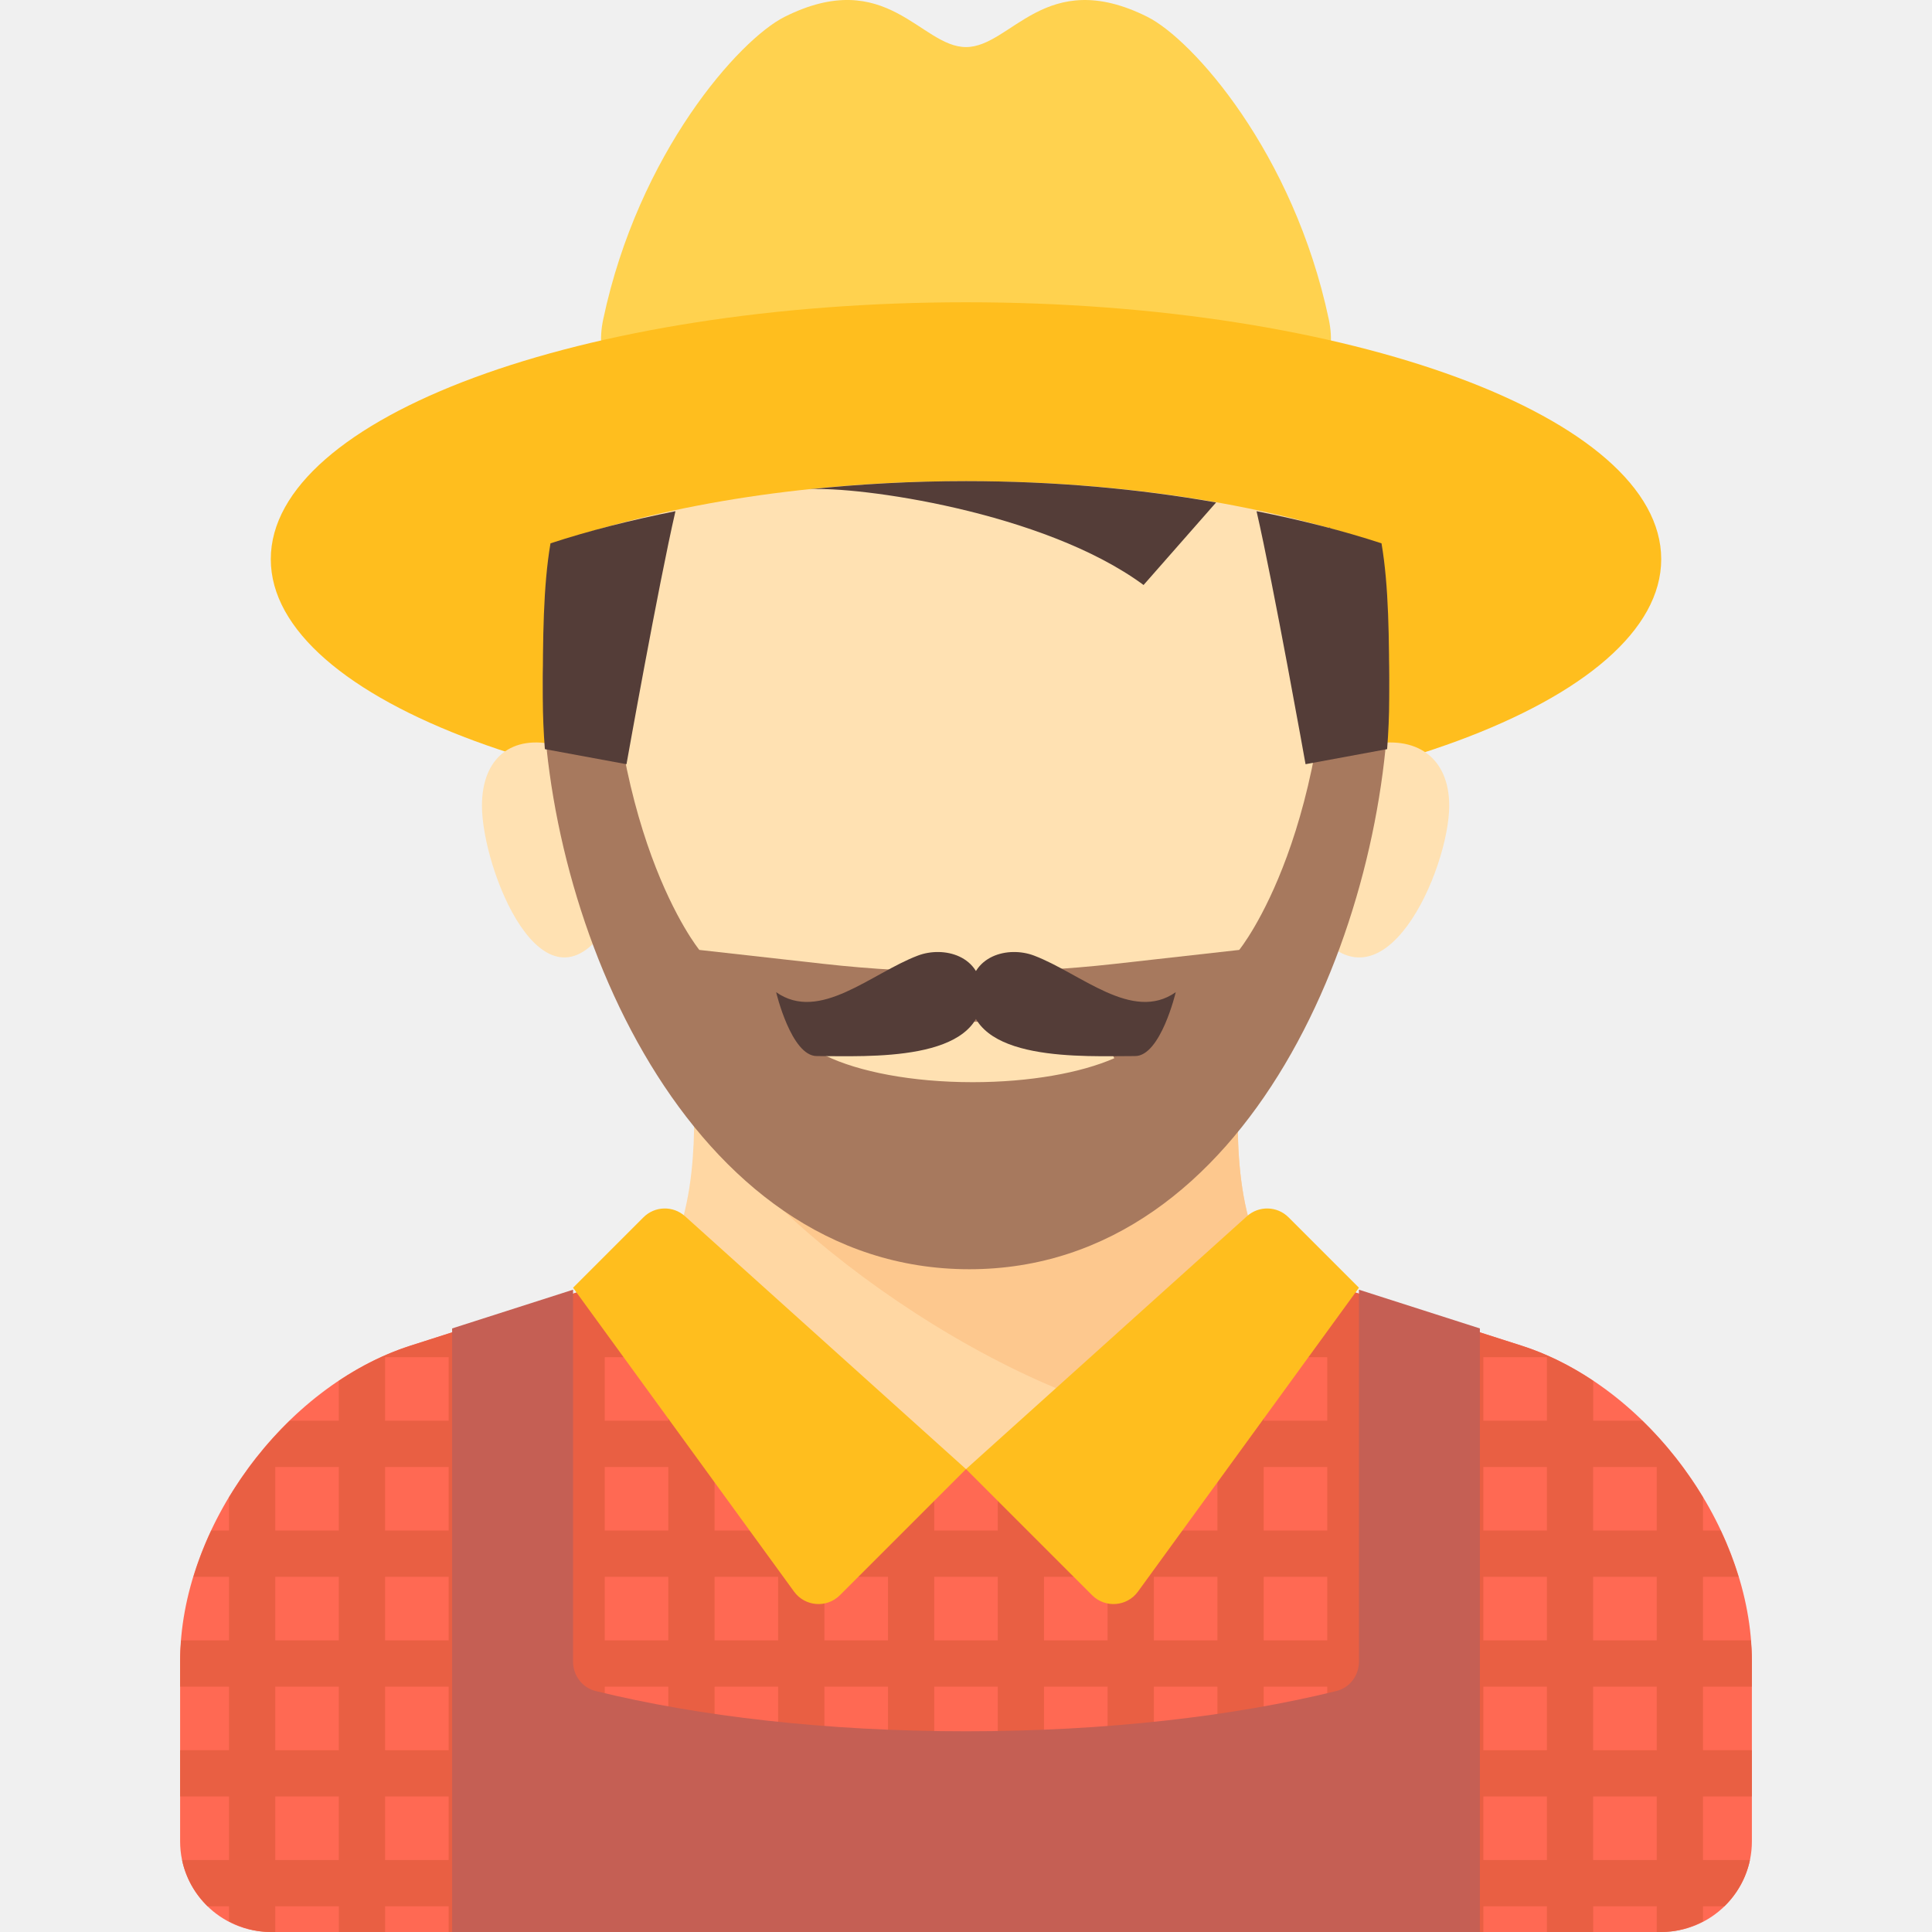
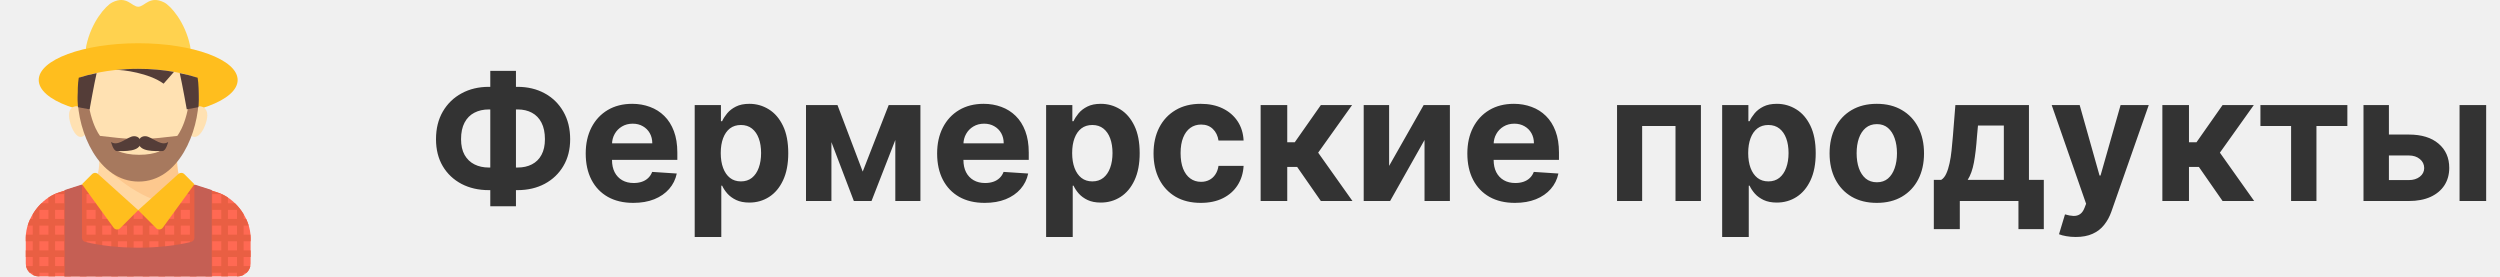
- <svg xmlns="http://www.w3.org/2000/svg" width="44" height="44" viewBox="0 0 44 44" fill="none">
-   <g clip-path="url(#clip0_110_299)">
+ <svg xmlns="http://www.w3.org/2000/svg" width="398" height="44" viewBox="0 0 398 44" fill="none">
+   <g clip-path="url(#clip0_103_106)">
    <path d="M30.261 7.267C29.458 3.481 27.163 0.899 26.13 0.383C23.807 -0.778 23.033 1.072 22 1.072C20.967 1.072 20.193 -0.779 17.87 0.383C16.837 0.899 14.542 3.481 13.739 7.267C12.936 11.053 22 7.956 22 7.956C22 7.956 31.064 11.053 30.261 7.267Z" fill="#FFD24F" />
    <path d="M22 18.587C30.744 18.587 37.833 15.967 37.833 12.735C37.833 9.504 30.744 6.884 22 6.884C13.256 6.884 6.167 9.504 6.167 12.735C6.167 15.967 13.256 18.587 22 18.587Z" fill="#FFBE1E" />
    <path d="M12.684 16.972C11.652 16.714 10.976 17.265 10.976 18.349C10.976 19.783 12.364 23.297 13.823 21.102C15.282 18.908 12.684 16.972 12.684 16.972Z" fill="#FFE1B2" />
    <path d="M31.141 16.972C32.267 16.714 33.005 17.265 33.005 18.349C33.005 19.783 31.49 23.297 29.898 21.102C28.305 18.908 31.141 16.972 31.141 16.972Z" fill="#FFE1B2" />
    <path d="M14.437 29.489C15.977 28.498 15.804 25.548 15.804 24.86H28.196C28.196 25.548 28.005 28.498 29.544 29.489L22 37.939L14.437 29.489Z" fill="#FFD7A3" />
    <path d="M26.819 32.432L29.544 29.489C28.005 28.498 28.196 25.548 28.196 24.86H15.804C16.693 27.416 22.574 31.801 26.819 32.432Z" fill="#FDC88E" />
    <path d="M37.833 44C38.974 44 39.898 43.075 39.898 41.935V37.833C39.898 34.804 37.538 31.57 34.653 30.647L30.346 29.269C28.029 31.041 24.718 33.458 22 33.458C19.282 33.458 15.971 31.041 13.654 29.269L9.347 30.647C6.462 31.57 4.102 34.804 4.102 37.833V41.935C4.102 43.075 5.026 44 6.167 44H37.833Z" fill="#FF6953" />
    <path d="M39.853 42.361H38.785V40.913H39.898V39.859H38.785V38.412H39.898V37.833C39.898 37.675 39.888 37.517 39.876 37.358H38.785V35.911H39.594C39.485 35.553 39.35 35.201 39.188 34.857H38.785V34.102C38.401 33.464 37.933 32.872 37.401 32.356H36.284V31.447C35.77 31.104 35.222 30.829 34.653 30.647L32.176 29.855H31.281V29.568L30.346 29.269C30.308 29.299 30.267 29.33 30.227 29.36V29.855H29.572C28.994 30.286 28.372 30.733 27.726 31.161V32.356H26.279V32.052C25.065 32.736 23.818 33.259 22.652 33.41H22.724V34.857H21.276V33.41H21.348C20.182 33.259 18.935 32.736 17.721 32.052V32.356H16.274V31.161C15.628 30.733 15.006 30.286 14.428 29.855H13.773V29.36C13.733 29.33 13.692 29.299 13.653 29.269L12.719 29.568V29.855H11.824L9.347 30.647C8.778 30.829 8.23 31.104 7.716 31.447V32.356H6.599C6.067 32.872 5.599 33.463 5.215 34.102V34.857H4.812C4.65 35.201 4.515 35.553 4.406 35.911H5.215V37.358H4.124C4.112 37.517 4.102 37.675 4.102 37.833V38.412H5.215V39.859H4.102V40.913H5.215V42.361H4.147C4.233 42.77 4.441 43.134 4.73 43.415H5.215V43.758C5.501 43.907 5.822 44 6.167 44H6.269V43.415H7.717V44H8.771V43.415H10.218V44H11.272V43.415H12.719V44H13.773V43.415H15.22V44H16.274V43.415H17.721V44H18.775V43.415H20.223V44H21.277V43.415H22.724V44H23.778V43.415H25.225V44H26.279V43.415H27.726V44H28.78V43.415H30.228V44H31.282V43.415H32.729V44H33.783V43.415H35.23V44H36.284V43.415H37.731V44H37.834C38.179 44 38.499 43.907 38.785 43.758V43.415H39.27C39.559 43.134 39.767 42.77 39.853 42.361ZM7.716 42.361H6.269V40.913H7.716V42.361ZM7.716 39.86H6.269V38.412H7.716V39.86ZM7.716 37.358H6.269V35.911H7.716V37.358ZM7.716 34.857H6.269V33.41H7.716V34.857ZM10.218 42.361H8.77V40.913H10.218V42.361ZM10.218 39.86H8.77V38.412H10.218V39.86ZM10.218 37.358H8.77V35.911H10.218V37.358ZM10.218 34.857H8.77V33.41H10.218V34.857ZM10.218 32.356H8.77V30.909H10.218V32.356ZM12.719 42.361H11.272V40.913H12.719V42.361ZM12.719 39.86H11.272V38.412H12.719V39.86ZM12.719 37.358H11.272V35.911H12.719V37.358ZM12.719 34.857H11.272V33.41H12.719V34.857ZM12.719 32.356H11.272V30.909H12.719V32.356ZM15.22 42.361H13.773V40.913H15.22V42.361ZM15.22 39.86H13.773V38.412H15.22V39.86ZM15.22 37.358H13.773V35.911H15.22V37.358ZM15.22 34.857H13.773V33.41H15.22V34.857ZM15.22 32.356H13.773V30.909H15.22V32.356ZM17.721 42.361H16.274V40.913H17.721V42.361ZM17.721 39.86H16.274V38.412H17.721V39.86ZM17.721 37.358H16.274V35.911H17.721V37.358ZM17.721 34.857H16.274V33.41H17.721V34.857ZM20.223 42.361H18.775V40.913H20.223V42.361ZM20.223 39.86H18.775V38.412H20.223V39.86ZM20.223 37.358H18.775V35.911H20.223V37.358ZM20.223 34.857H18.775V33.41H20.223V34.857ZM22.724 42.361H21.276V40.913H22.724V42.361ZM22.724 39.86H21.276V38.412H22.724V39.86ZM22.724 37.358H21.276V35.911H22.724V37.358ZM25.225 42.361H23.777V40.913H25.225V42.361ZM25.225 39.86H23.777V38.412H25.225V39.86ZM25.225 37.358H23.777V35.911H25.225V37.358ZM25.225 34.857H23.777V33.41H25.225V34.857ZM27.726 42.361H26.279V40.913H27.726V42.361ZM27.726 39.86H26.279V38.412H27.726V39.86ZM27.726 37.358H26.279V35.911H27.726V37.358ZM27.726 34.857H26.279V33.41H27.726V34.857ZM30.227 42.361H28.78V40.913H30.227V42.361ZM30.227 39.86H28.78V38.412H30.227V39.86ZM30.227 37.358H28.78V35.911H30.227V37.358ZM30.227 34.857H28.78V33.41H30.227V34.857ZM30.227 32.356H28.78V30.909H30.227V32.356ZM32.728 42.361H31.281V40.913H32.728V42.361ZM32.728 39.86H31.281V38.412H32.728V39.86ZM32.728 37.358H31.281V35.911H32.728V37.358ZM32.728 34.857H31.281V33.41H32.728V34.857ZM32.728 32.356H31.281V30.909H32.728V32.356ZM35.23 42.361H33.782V40.913H35.23V42.361ZM35.23 39.86H33.782V38.412H35.23V39.86ZM35.23 37.358H33.782V35.911H35.23V37.358ZM35.23 34.857H33.782V33.41H35.23V34.857ZM35.23 32.356H33.782V30.909H35.23V32.356ZM37.731 42.361H36.283V40.913H37.731V42.361ZM37.731 39.86H36.283V38.412H37.731V39.86ZM37.731 37.358H36.283V35.911H37.731V37.358ZM37.731 34.857H36.283V33.41H37.731V34.857Z" fill="#E95F43" />
    <path d="M22 33.458L19.128 36.33C18.829 36.629 18.333 36.59 18.084 36.248L13.051 29.327L14.654 27.724C14.913 27.465 15.329 27.454 15.601 27.699L22 33.458Z" fill="#FFBE1E" />
    <path d="M22 33.458L24.872 36.33C25.171 36.629 25.667 36.59 25.916 36.248L30.949 29.327L29.346 27.724C29.087 27.465 28.671 27.454 28.398 27.699L22 33.458Z" fill="#FFBE1E" />
    <path d="M12.792 12.317C12.631 13.291 12.622 14.462 12.622 15.853C12.622 21.366 15.711 28.244 22 28.244C28.289 28.244 31.378 21.366 31.378 15.853C31.378 14.462 31.369 13.291 31.209 12.317C28.686 11.467 25.485 10.957 22 10.957C18.515 10.957 15.315 11.467 12.792 12.317Z" fill="#FFE1B2" />
    <path d="M31.413 13.431C30.862 12.723 30.271 11.997 30.271 11.997V12.685C30.442 18.924 28.222 21.634 28.222 21.634L25.394 21.951C23.188 22.198 20.962 22.198 18.756 21.951L15.927 21.634C15.927 21.634 13.707 18.924 13.878 12.685V11.997C13.878 11.997 13.287 12.723 12.736 13.431C12.592 14.045 12.362 14.712 12.362 15.445C12.362 20.958 15.662 28.906 22.075 28.906C28.488 28.906 31.637 20.958 31.637 15.445C31.638 14.712 31.557 14.045 31.413 13.431ZM20.026 23.27H24.124C24.686 23.27 25.168 23.612 25.377 24.101C24.621 24.432 23.459 24.646 22.15 24.646C20.768 24.646 19.553 24.407 18.803 24.043C19.025 23.587 19.487 23.27 20.026 23.27Z" fill="#A7795E" />
    <path d="M22.366 22.657C22.366 21.748 21.484 21.542 20.903 21.763C19.838 22.167 18.666 23.293 17.676 22.596C17.676 22.596 18.02 24.051 18.601 24.051C19.763 24.051 22.366 24.203 22.366 22.657Z" fill="#543D38" />
    <path d="M22.087 22.657C22.087 21.748 22.969 21.542 23.55 21.763C24.615 22.167 25.788 23.293 26.777 22.596C26.777 22.596 26.433 24.051 25.852 24.051C24.691 24.051 22.087 24.203 22.087 22.657Z" fill="#543D38" />
    <path d="M33.703 30.254L30.949 29.372V37.843C30.949 38.158 30.74 38.437 30.434 38.512C28.104 39.086 25.181 39.429 22 39.429C18.819 39.429 15.896 39.086 13.566 38.512C13.26 38.437 13.051 38.158 13.051 37.843V29.372L10.297 30.254V44H33.703V30.254H33.703Z" fill="#C55F54" />
    <path d="M12.409 17.061L14.268 17.404C14.268 17.404 14.993 13.333 15.383 11.642C14.367 11.844 13.41 12.088 12.537 12.374C12.371 13.348 12.362 14.519 12.362 15.911C12.363 16.288 12.379 16.673 12.409 17.061Z" fill="#543D38" />
    <path d="M31.591 17.061L29.733 17.404C29.733 17.404 29.006 13.333 28.617 11.642C29.633 11.844 30.59 12.088 31.463 12.374C31.629 13.348 31.638 14.519 31.638 15.911C31.638 16.288 31.621 16.673 31.591 17.061Z" fill="#543D38" />
    <path d="M26.044 13.323L27.696 11.443C25.943 11.133 24.022 10.957 22 10.957C20.769 10.957 19.577 11.024 18.435 11.143C19.515 11.069 23.764 11.642 26.044 13.323Z" fill="#543D38" />
  </g>
+   <path d="M77.824 13.824H82.378C84.008 13.824 85.454 14.169 86.713 14.858C87.979 15.547 88.97 16.518 89.686 17.771C90.409 19.017 90.77 20.483 90.77 22.166C90.77 23.797 90.409 25.219 89.686 26.432C88.97 27.645 87.979 28.59 86.713 29.266C85.454 29.935 84.008 30.27 82.378 30.27H77.824C76.187 30.27 74.735 29.938 73.469 29.276C72.203 28.606 71.208 27.665 70.486 26.452C69.77 25.239 69.412 23.807 69.412 22.156C69.412 20.473 69.773 19.008 70.496 17.761C71.225 16.509 72.222 15.541 73.489 14.858C74.755 14.169 76.2 13.824 77.824 13.824ZM77.824 17.423C76.949 17.423 76.177 17.599 75.507 17.95C74.844 18.295 74.327 18.819 73.956 19.521C73.585 20.224 73.399 21.102 73.399 22.156C73.399 23.164 73.588 24.002 73.966 24.672C74.35 25.341 74.874 25.842 75.537 26.173C76.2 26.505 76.962 26.671 77.824 26.671H82.408C83.276 26.671 84.035 26.501 84.685 26.163C85.341 25.825 85.848 25.322 86.206 24.652C86.57 23.983 86.753 23.154 86.753 22.166C86.753 21.112 86.57 20.234 86.206 19.531C85.848 18.829 85.341 18.302 84.685 17.95C84.035 17.599 83.276 17.423 82.408 17.423H77.824ZM82.139 11.278V32.835H78.053V11.278H82.139ZM100.822 32.298C99.251 32.298 97.899 31.98 96.766 31.344C95.639 30.701 94.77 29.793 94.16 28.619C93.551 27.439 93.246 26.044 93.246 24.433C93.246 22.862 93.551 21.483 94.16 20.297C94.77 19.11 95.629 18.186 96.736 17.523C97.849 16.86 99.155 16.528 100.653 16.528C101.661 16.528 102.599 16.691 103.467 17.016C104.342 17.334 105.105 17.814 105.754 18.457C106.411 19.1 106.921 19.909 107.286 20.884C107.65 21.851 107.832 22.985 107.832 24.284V25.447H94.936V22.822H103.845C103.845 22.213 103.713 21.672 103.447 21.202C103.182 20.731 102.814 20.363 102.344 20.098C101.88 19.826 101.339 19.69 100.723 19.69C100.08 19.69 99.51 19.84 99.013 20.138C98.522 20.43 98.138 20.824 97.859 21.321C97.581 21.812 97.438 22.358 97.432 22.962V25.457C97.432 26.213 97.571 26.866 97.849 27.416C98.135 27.966 98.535 28.391 99.053 28.689C99.57 28.987 100.183 29.136 100.892 29.136C101.363 29.136 101.794 29.07 102.185 28.938C102.576 28.805 102.911 28.606 103.189 28.341C103.467 28.076 103.679 27.751 103.825 27.366L107.743 27.625C107.544 28.566 107.136 29.388 106.52 30.091C105.91 30.787 105.121 31.331 104.153 31.722C103.192 32.106 102.082 32.298 100.822 32.298ZM110.597 37.727V16.727H114.773V19.293H114.962C115.147 18.882 115.416 18.464 115.767 18.04C116.125 17.609 116.589 17.251 117.159 16.966C117.736 16.674 118.452 16.528 119.307 16.528C120.42 16.528 121.448 16.82 122.389 17.403C123.33 17.98 124.083 18.852 124.646 20.018C125.21 21.178 125.491 22.634 125.491 24.384C125.491 26.087 125.216 27.526 124.666 28.699C124.123 29.866 123.38 30.75 122.439 31.354C121.504 31.95 120.457 32.249 119.297 32.249C118.475 32.249 117.776 32.113 117.199 31.841C116.629 31.569 116.161 31.228 115.797 30.817C115.432 30.399 115.154 29.978 114.962 29.554H114.832V37.727H110.597ZM114.743 24.364C114.743 25.272 114.869 26.064 115.121 26.74C115.373 27.416 115.737 27.943 116.214 28.321C116.692 28.692 117.272 28.878 117.955 28.878C118.644 28.878 119.227 28.689 119.705 28.311C120.182 27.927 120.543 27.396 120.788 26.72C121.04 26.037 121.166 25.252 121.166 24.364C121.166 23.482 121.044 22.706 120.798 22.037C120.553 21.367 120.192 20.844 119.714 20.466C119.237 20.088 118.651 19.899 117.955 19.899C117.265 19.899 116.682 20.081 116.205 20.446C115.734 20.811 115.373 21.328 115.121 21.997C114.869 22.667 114.743 23.456 114.743 24.364ZM137.344 27.317L141.48 16.727H144.702L138.746 32H135.932L130.115 16.727H133.327L137.344 27.317ZM132.362 16.727V32H128.315V16.727H132.362ZM142.534 32V16.727H146.531V32H142.534ZM156.768 32.298C155.197 32.298 153.844 31.98 152.711 31.344C151.584 30.701 150.716 29.793 150.106 28.619C149.496 27.439 149.191 26.044 149.191 24.433C149.191 22.862 149.496 21.483 150.106 20.297C150.716 19.11 151.574 18.186 152.681 17.523C153.795 16.86 155.101 16.528 156.599 16.528C157.606 16.528 158.544 16.691 159.413 17.016C160.288 17.334 161.05 17.814 161.7 18.457C162.356 19.1 162.866 19.909 163.231 20.884C163.595 21.851 163.778 22.985 163.778 24.284V25.447H150.881V22.822H159.79C159.79 22.213 159.658 21.672 159.393 21.202C159.128 20.731 158.76 20.363 158.289 20.098C157.825 19.826 157.285 19.69 156.668 19.69C156.025 19.69 155.455 19.84 154.958 20.138C154.468 20.43 154.083 20.824 153.805 21.321C153.526 21.812 153.384 22.358 153.377 22.962V25.457C153.377 26.213 153.516 26.866 153.795 27.416C154.08 27.966 154.481 28.391 154.998 28.689C155.515 28.987 156.128 29.136 156.837 29.136C157.308 29.136 157.739 29.07 158.13 28.938C158.521 28.805 158.856 28.606 159.134 28.341C159.413 28.076 159.625 27.751 159.771 27.366L163.688 27.625C163.489 28.566 163.082 29.388 162.465 30.091C161.855 30.787 161.067 31.331 160.099 31.722C159.138 32.106 158.027 32.298 156.768 32.298ZM166.542 37.727V16.727H170.718V19.293H170.907C171.093 18.882 171.361 18.464 171.712 18.04C172.07 17.609 172.534 17.251 173.104 16.966C173.681 16.674 174.397 16.528 175.252 16.528C176.366 16.528 177.393 16.82 178.335 17.403C179.276 17.98 180.028 18.852 180.592 20.018C181.155 21.178 181.437 22.634 181.437 24.384C181.437 26.087 181.162 27.526 180.612 28.699C180.068 29.866 179.326 30.75 178.384 31.354C177.45 31.95 176.402 32.249 175.242 32.249C174.42 32.249 173.721 32.113 173.144 31.841C172.574 31.569 172.107 31.228 171.742 30.817C171.378 30.399 171.099 29.978 170.907 29.554H170.778V37.727H166.542ZM170.688 24.364C170.688 25.272 170.814 26.064 171.066 26.74C171.318 27.416 171.683 27.943 172.16 28.321C172.637 28.692 173.217 28.878 173.9 28.878C174.589 28.878 175.173 28.689 175.65 28.311C176.127 27.927 176.488 27.396 176.734 26.72C176.986 26.037 177.112 25.252 177.112 24.364C177.112 23.482 176.989 22.706 176.744 22.037C176.498 21.367 176.137 20.844 175.66 20.466C175.183 20.088 174.596 19.899 173.9 19.899C173.21 19.899 172.627 20.081 172.15 20.446C171.679 20.811 171.318 21.328 171.066 21.997C170.814 22.667 170.688 23.456 170.688 24.364ZM191.161 32.298C189.597 32.298 188.251 31.967 187.124 31.304C186.004 30.634 185.142 29.706 184.539 28.52C183.942 27.333 183.644 25.968 183.644 24.423C183.644 22.859 183.946 21.487 184.549 20.307C185.159 19.12 186.024 18.195 187.144 17.533C188.264 16.863 189.597 16.528 191.141 16.528C192.474 16.528 193.64 16.77 194.641 17.254C195.642 17.738 196.434 18.418 197.018 19.293C197.601 20.168 197.923 21.195 197.982 22.375H193.985C193.872 21.613 193.574 21 193.09 20.535C192.613 20.065 191.987 19.829 191.211 19.829C190.555 19.829 189.981 20.009 189.491 20.366C189.007 20.718 188.629 21.232 188.357 21.908C188.085 22.584 187.95 23.402 187.95 24.364C187.95 25.338 188.082 26.167 188.347 26.849C188.619 27.532 189 28.053 189.491 28.41C189.981 28.768 190.555 28.947 191.211 28.947C191.695 28.947 192.129 28.848 192.513 28.649C192.905 28.45 193.226 28.162 193.478 27.784C193.737 27.4 193.906 26.939 193.985 26.402H197.982C197.916 27.569 197.598 28.596 197.028 29.484C196.464 30.366 195.685 31.055 194.691 31.553C193.697 32.05 192.52 32.298 191.161 32.298ZM200.694 32V16.727H204.93V22.653H206.123L210.279 16.727H215.251L209.852 24.304L215.311 32H210.279L206.511 26.581H204.93V32H200.694ZM221.147 26.412L226.646 16.727H230.822V32H226.785V22.285L221.306 32H217.1V16.727H221.147V26.412ZM241.178 32.298C239.607 32.298 238.255 31.98 237.121 31.344C235.994 30.701 235.126 29.793 234.516 28.619C233.906 27.439 233.601 26.044 233.601 24.433C233.601 22.862 233.906 21.483 234.516 20.297C235.126 19.11 235.984 18.186 237.091 17.523C238.205 16.86 239.511 16.528 241.009 16.528C242.016 16.528 242.954 16.691 243.823 17.016C244.698 17.334 245.46 17.814 246.11 18.457C246.766 19.1 247.276 19.909 247.641 20.884C248.006 21.851 248.188 22.985 248.188 24.284V25.447H235.292V22.822H244.201C244.201 22.213 244.068 21.672 243.803 21.202C243.538 20.731 243.17 20.363 242.699 20.098C242.235 19.826 241.695 19.69 241.078 19.69C240.435 19.69 239.865 19.84 239.368 20.138C238.878 20.43 238.493 20.824 238.215 21.321C237.936 21.812 237.794 22.358 237.787 22.962V25.457C237.787 26.213 237.926 26.866 238.205 27.416C238.49 27.966 238.891 28.391 239.408 28.689C239.925 28.987 240.538 29.136 241.248 29.136C241.718 29.136 242.149 29.07 242.54 28.938C242.931 28.805 243.266 28.606 243.544 28.341C243.823 28.076 244.035 27.751 244.181 27.366L248.098 27.625C247.9 28.566 247.492 29.388 246.875 30.091C246.266 30.787 245.477 31.331 244.509 31.722C243.548 32.106 242.437 32.298 241.178 32.298ZM257.433 32V16.727H270.786V32H266.739V20.058H261.43V32H257.433ZM274.167 37.727V16.727H278.343V19.293H278.532C278.718 18.882 278.986 18.464 279.337 18.04C279.695 17.609 280.159 17.251 280.729 16.966C281.306 16.674 282.022 16.528 282.877 16.528C283.991 16.528 285.018 16.82 285.96 17.403C286.901 17.98 287.653 18.852 288.217 20.018C288.78 21.178 289.062 22.634 289.062 24.384C289.062 26.087 288.787 27.526 288.237 28.699C287.693 29.866 286.951 30.75 286.009 31.354C285.075 31.95 284.027 32.249 282.867 32.249C282.045 32.249 281.346 32.113 280.769 31.841C280.199 31.569 279.732 31.228 279.367 30.817C279.003 30.399 278.724 29.978 278.532 29.554H278.403V37.727H274.167ZM278.313 24.364C278.313 25.272 278.439 26.064 278.691 26.74C278.943 27.416 279.308 27.943 279.785 28.321C280.262 28.692 280.842 28.878 281.525 28.878C282.214 28.878 282.798 28.689 283.275 28.311C283.752 27.927 284.113 27.396 284.359 26.72C284.611 26.037 284.737 25.252 284.737 24.364C284.737 23.482 284.614 22.706 284.369 22.037C284.123 21.367 283.762 20.844 283.285 20.466C282.808 20.088 282.221 19.899 281.525 19.899C280.835 19.899 280.252 20.081 279.775 20.446C279.304 20.811 278.943 21.328 278.691 21.997C278.439 22.667 278.313 23.456 278.313 24.364ZM298.786 32.298C297.242 32.298 295.906 31.97 294.779 31.314C293.659 30.651 292.794 29.73 292.184 28.55C291.574 27.363 291.269 25.988 291.269 24.423C291.269 22.846 291.574 21.467 292.184 20.287C292.794 19.1 293.659 18.179 294.779 17.523C295.906 16.86 297.242 16.528 298.786 16.528C300.331 16.528 301.663 16.86 302.783 17.523C303.91 18.179 304.779 19.1 305.388 20.287C305.998 21.467 306.303 22.846 306.303 24.423C306.303 25.988 305.998 27.363 305.388 28.55C304.779 29.73 303.91 30.651 302.783 31.314C301.663 31.97 300.331 32.298 298.786 32.298ZM298.806 29.017C299.509 29.017 300.095 28.818 300.566 28.421C301.037 28.016 301.391 27.466 301.63 26.77C301.875 26.074 301.998 25.282 301.998 24.393C301.998 23.505 301.875 22.713 301.63 22.017C301.391 21.321 301.037 20.771 300.566 20.366C300.095 19.962 299.509 19.76 298.806 19.76C298.097 19.76 297.5 19.962 297.016 20.366C296.539 20.771 296.178 21.321 295.933 22.017C295.694 22.713 295.575 23.505 295.575 24.393C295.575 25.282 295.694 26.074 295.933 26.77C296.178 27.466 296.539 28.016 297.016 28.421C297.5 28.818 298.097 29.017 298.806 29.017ZM307.864 36.474V28.639H309.038C309.376 28.427 309.647 28.089 309.853 27.625C310.065 27.161 310.237 26.614 310.37 25.984C310.509 25.355 310.615 24.675 310.688 23.946C310.768 23.21 310.837 22.468 310.897 21.719L311.295 16.727H323.008V28.639H325.374V36.474H321.337V32H312.001V36.474H307.864ZM313.254 28.639H319.011V19.989H314.894L314.735 21.719C314.622 23.349 314.46 24.735 314.248 25.875C314.036 27.009 313.704 27.93 313.254 28.639ZM330.458 37.727C329.921 37.727 329.417 37.684 328.946 37.598C328.482 37.519 328.098 37.416 327.793 37.29L328.748 34.128C329.245 34.28 329.692 34.363 330.09 34.376C330.494 34.39 330.842 34.297 331.134 34.098C331.432 33.899 331.674 33.561 331.86 33.084L332.108 32.438L326.63 16.727H331.084L334.246 27.943H334.405L337.597 16.727H342.081L336.145 33.651C335.86 34.472 335.472 35.188 334.982 35.798C334.498 36.415 333.885 36.889 333.142 37.22C332.4 37.558 331.505 37.727 330.458 37.727ZM344.249 32V16.727H348.485V22.653H349.678L353.834 16.727H358.806L353.407 24.304L358.865 32H353.834L350.066 26.581H348.485V32H344.249ZM359.86 20.058V16.727H373.701V20.058H368.779V32H364.742V20.058H359.86ZM378.923 21.421H383.487C385.509 21.421 387.087 21.904 388.22 22.872C389.354 23.833 389.92 25.119 389.92 26.73C389.92 27.777 389.665 28.699 389.155 29.494C388.644 30.283 387.909 30.9 386.947 31.344C385.986 31.781 384.833 32 383.487 32H376.268V16.727H380.315V28.669H383.487C384.196 28.669 384.78 28.49 385.237 28.132C385.695 27.774 385.927 27.317 385.933 26.76C385.927 26.17 385.695 25.689 385.237 25.318C384.78 24.94 384.196 24.751 383.487 24.751H378.923V21.421ZM391.561 32V16.727H395.797V32H391.561Z" fill="#333333" />
  <defs>
-     <clipPath id="clip0_110_299">
+     <clipPath id="clip0_103_106">
      <rect width="44" height="44" fill="white" />
    </clipPath>
  </defs>
</svg>
